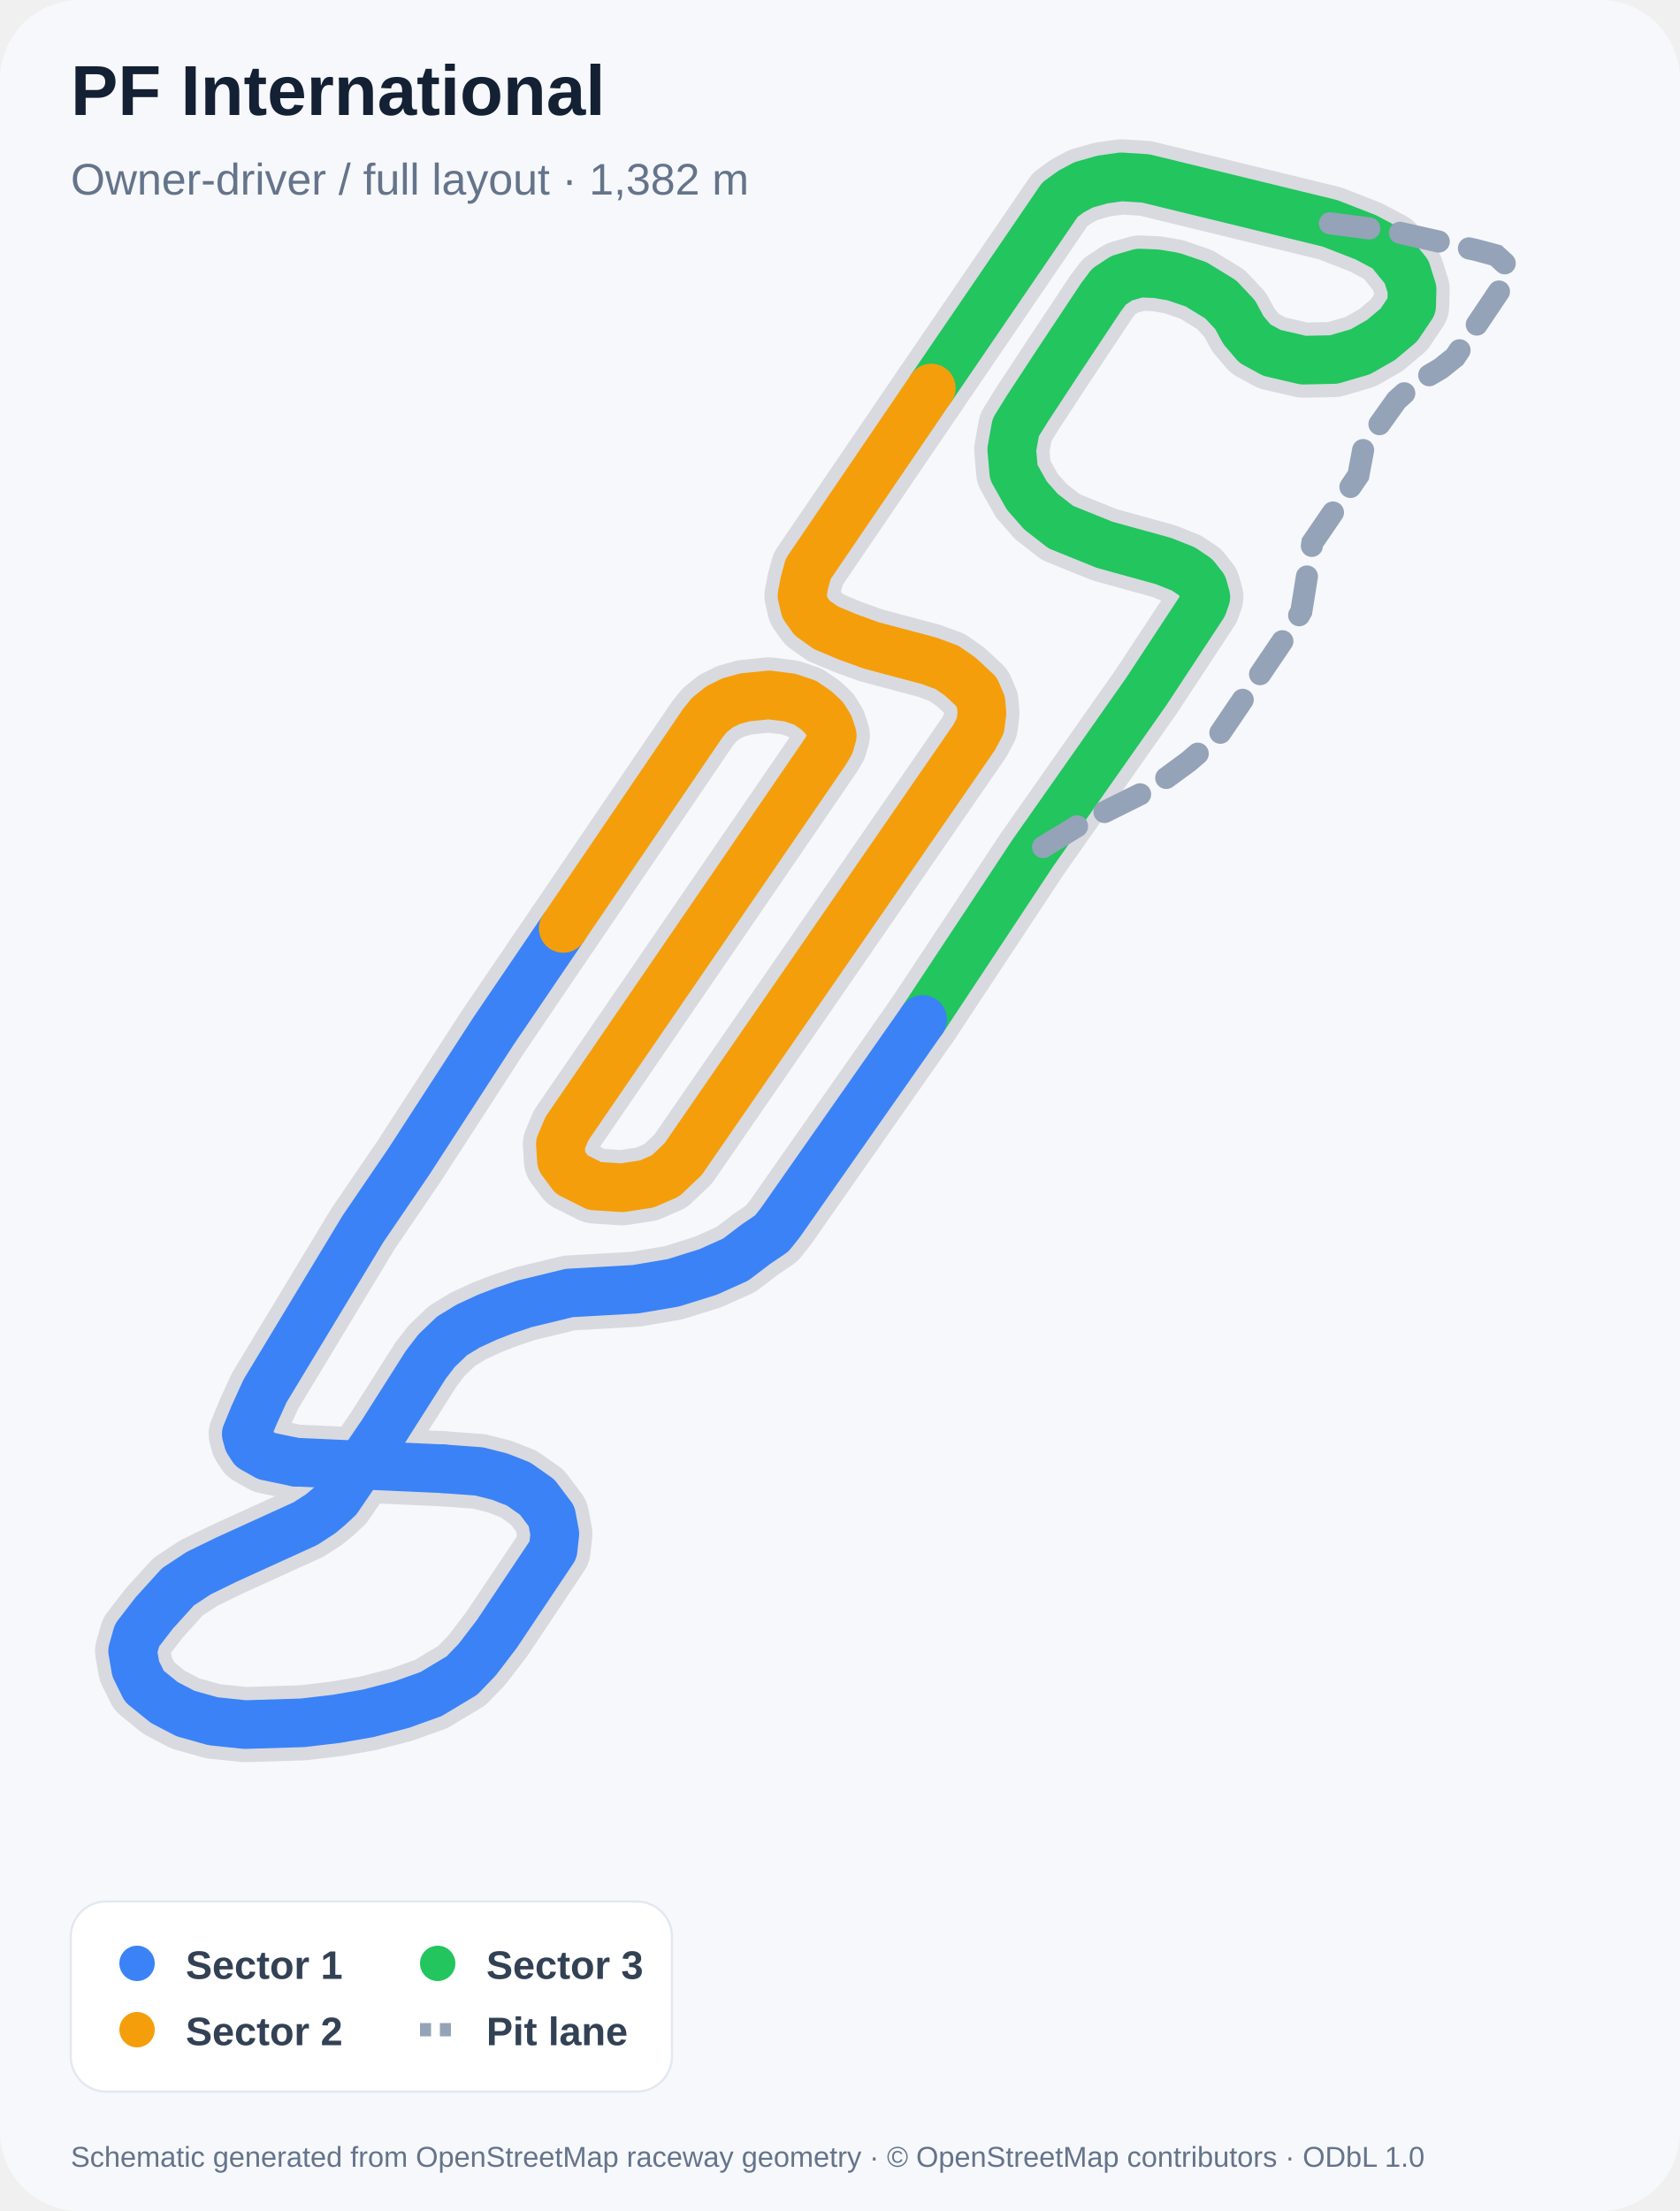
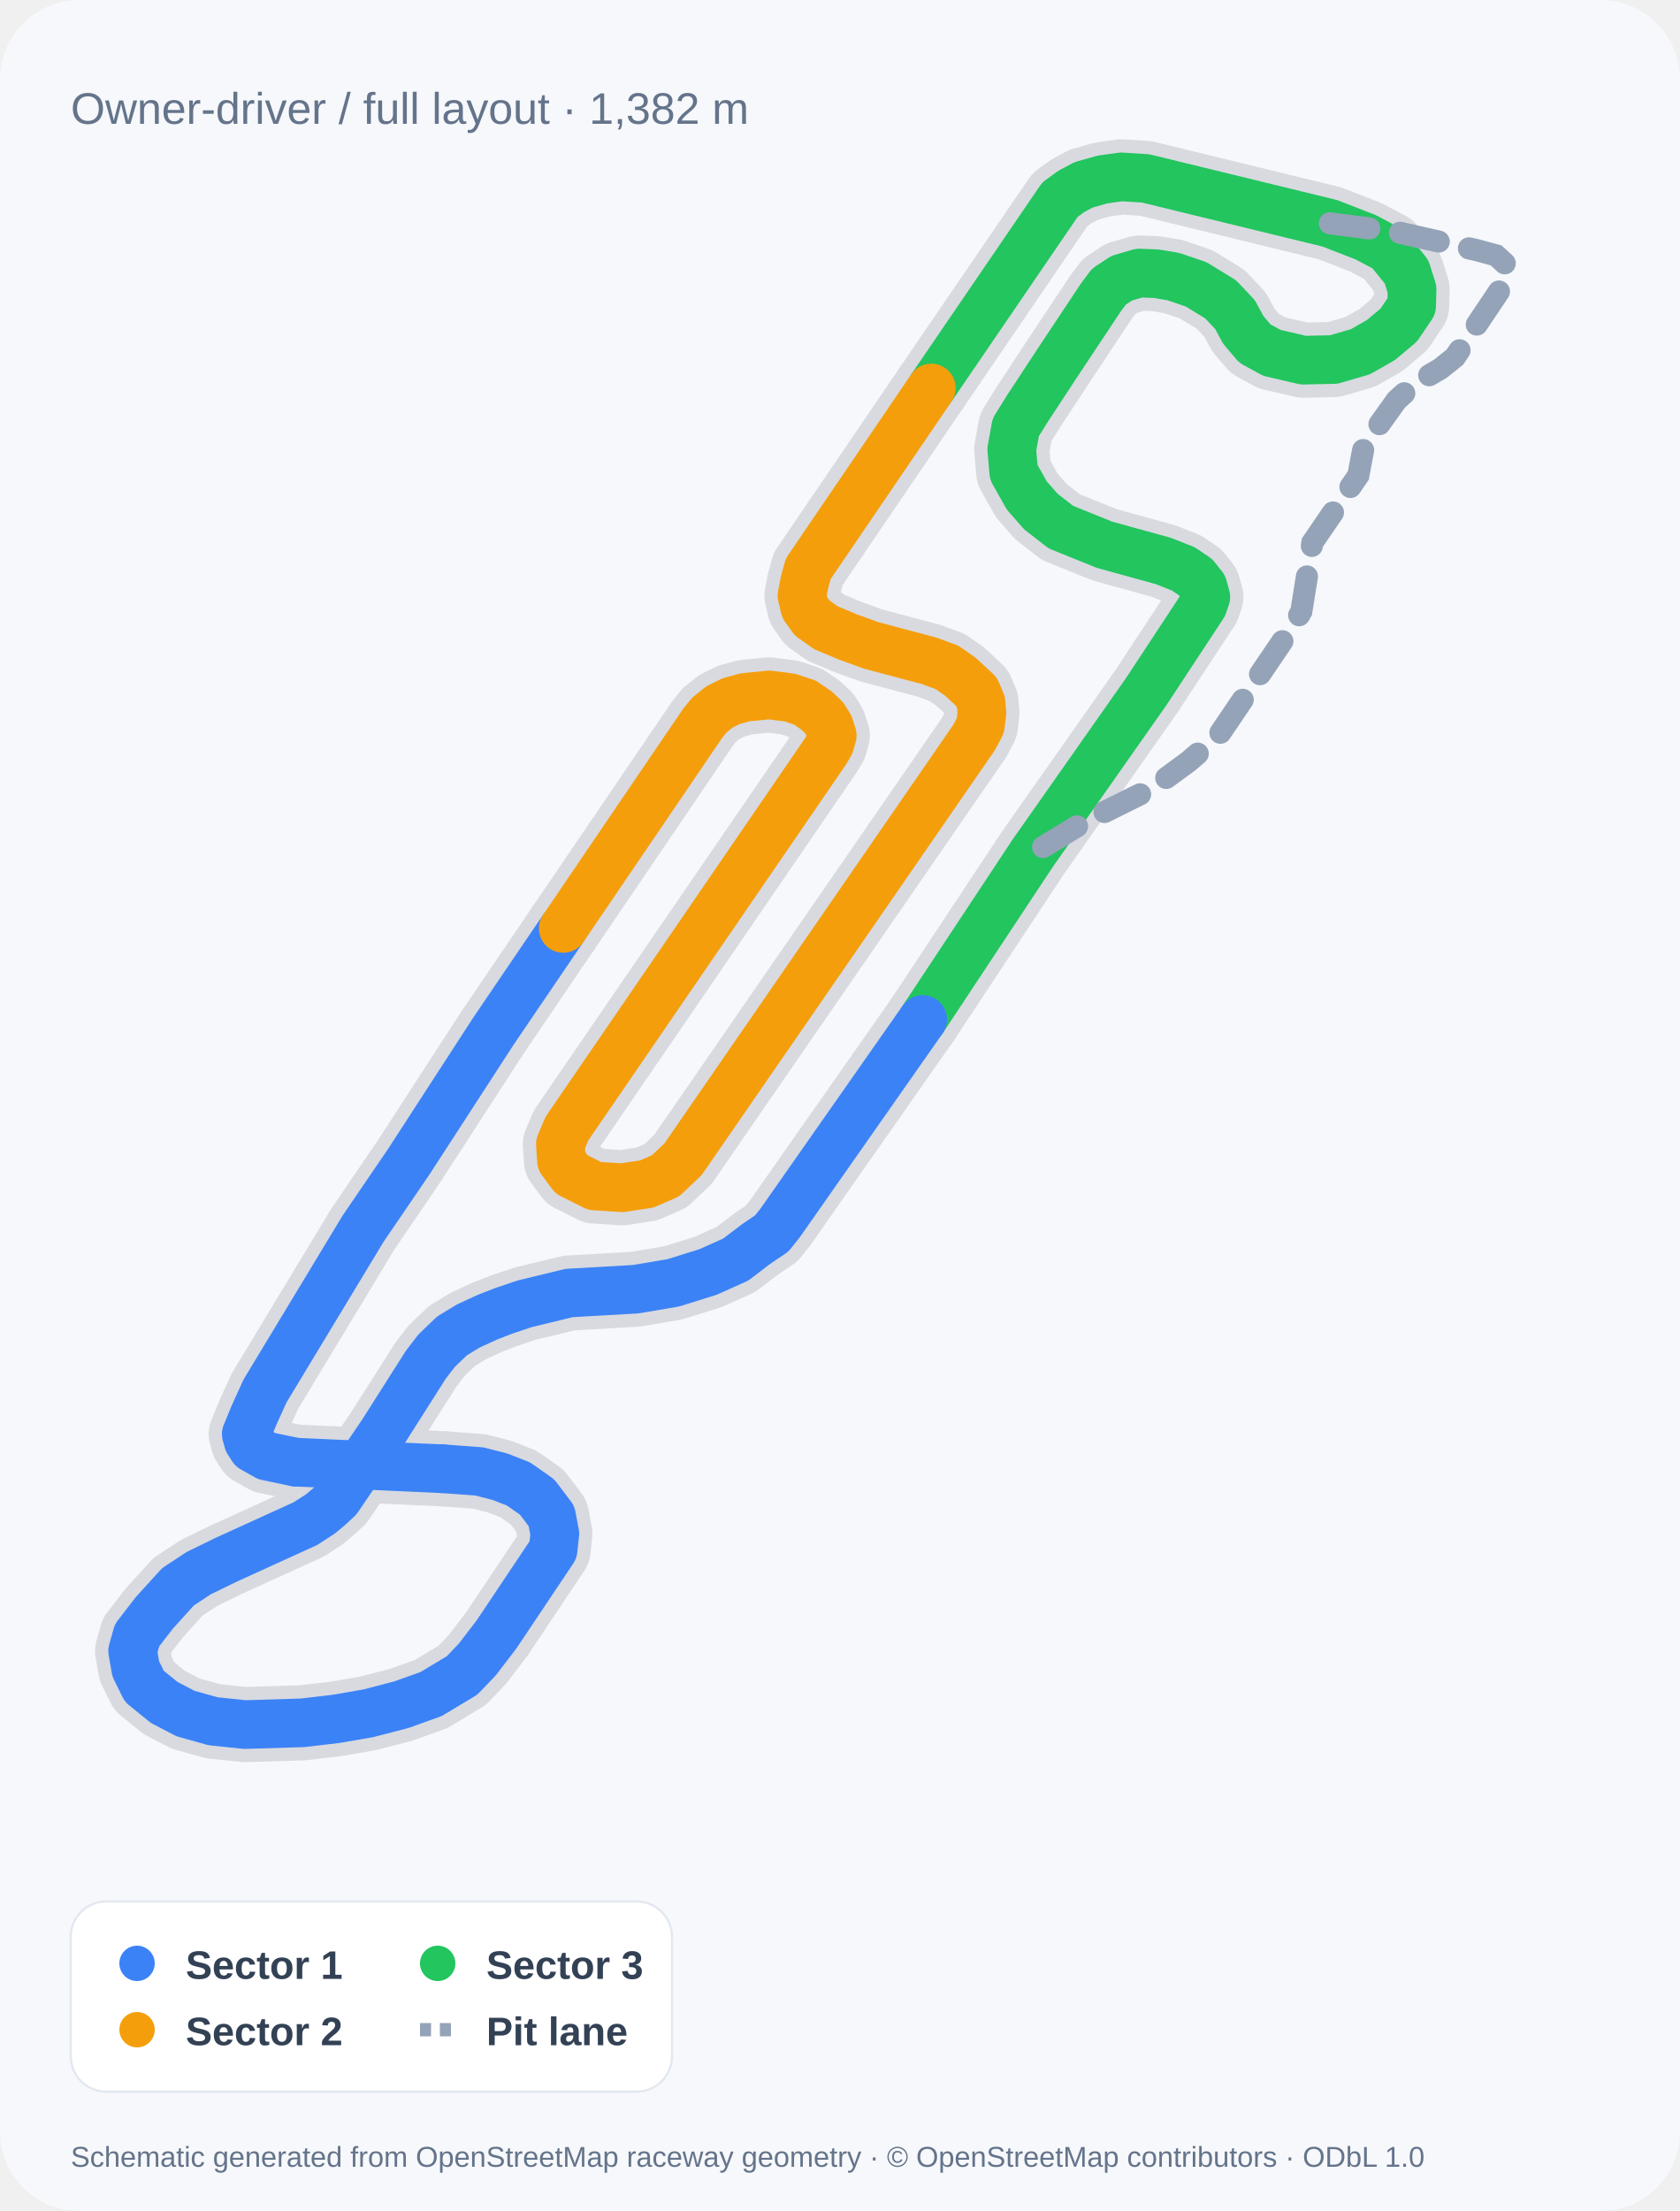
<svg xmlns="http://www.w3.org/2000/svg" viewBox="40 20 760 1000" role="img" aria-labelledby="title desc">
-   <rect x="40" y="20" width="760" height="1000" rx="36" fill="#f7f8fb" />
-   <g font-family="Arial, Helvetica, sans-serif" fill="#142033">
-     <text x="72" y="72" font-size="32" font-weight="700">PF International</text>
-     <text x="72" y="108" font-size="20" fill="#64748b">Owner-driver / full layout · 1,382 m</text>
-   </g>
-   <g fill="none" stroke="#172033" stroke-width="34" stroke-linecap="round" stroke-linejoin="round" opacity="0.14">
+   <style>
+     /* The sector colours read on either background, so only the surfaces and text swap.
+        This follows the device colour scheme: an SVG shown through &lt;img&gt; is its own
+        document and cannot see the app's manual light/dark toggle. */
+     .map-bg { fill: #f7f8fb; }
+     .map-caption { fill: #64748b; }
+     .map-legend-surface { fill: #ffffff; stroke: #e2e8f0; }
+     .map-legend-label { fill: #334155; }
+     .map-shadow { stroke: #172033; }
+     @media (prefers-color-scheme: dark) {
+       .map-bg { fill: #131c29; }
+       .map-caption { fill: #93a4bb; }
+       .map-legend-surface { fill: #1c2735; stroke: #30405a; }
+       .map-legend-label { fill: #ccd8e6; }
+       .map-shadow { stroke: #05080d; }
+     }
+   </style>
+   <rect class="map-bg" x="40" y="20" width="760" height="1000" rx="36" />
+   <text class="map-caption" x="72" y="76" font-family="Arial, Helvetica, sans-serif" font-size="20">Owner-driver / full layout · 1,382 m</text>
+   <g class="map-shadow" fill="none" stroke-width="34" stroke-linecap="round" stroke-linejoin="round" opacity="0.14">
    <path d="M 461.3,195.5 L 519.5,110.3 L 524.6,106.6 L 530.2,103.6 L 538.7,101.2 L 547.2,100.0 L 558.3,100.7 L 641.6,121.0 L 657.8,127.3 L 668.0,132.7 L 676.3,142.9 L 678.8,150.9 L 678.6,158.4 L 672.8,167.0 L 664.7,173.8 L 655.4,179.1 L 643.4,182.6 L 629.6,182.9 L 615.4,179.6 L 607.7,175.4 L 602.5,169.3 L 598.7,162.3 L 592.2,155.4 L 581.1,148.6 L 570.8,145.1 L 563.1,143.8 L 555.4,143.5 L 547.5,145.8 L 541.7,149.6 L 538.1,154.4 L 518.1,184.5 L 508.4,199.3 L 504.9,204.6 L 499.5,213.3 L 497.7,223.3 L 498.6,233.6 L 504.5,244.1 L 510.9,251.4 L 519.9,258.4 L 539.7,266.4 L 566.2,273.7 L 575.3,277.3 L 580.8,281.0 L 584.2,285.3 L 585.5,290.0 L 584.2,293.8 L 558.6,332.7 L 507.1,406.0 L 457.4,481.1" />
    <path d="M 457.4,481.1 L 393.0,573.0 L 389.1,577.9 L 382.0,582.7 L 372.8,589.7 L 360.3,595.3 L 344.6,600.2 L 327.5,603.1 L 297.5,604.8 L 277.3,609.7 L 268.1,612.8 L 260.6,615.7 L 251.9,619.7 L 244.5,624.2 L 237.5,630.9 L 232.6,637.3 L 212.9,668.3 L 192.8,697.8 L 188.7,701.6 L 185.0,704.7 L 178.2,709.1 L 142.2,725.5 L 129.9,731.5 L 120.5,737.7 L 109.8,749.5 L 102.0,759.6 L 100.0,766.7 L 101.4,774.8 L 105.3,782.7 L 114.3,790.0 L 123.9,795.0 L 136.4,798.5 L 150.8,800.0 L 176.9,799.2 L 192.2,797.4 L 206.6,794.9 L 221.6,791.0 L 235.0,786.2 L 249.0,777.8 L 255.9,770.6 L 264.7,759.1 L 290.2,721.0 L 291.0,713.7 L 289.5,705.7 L 283.0,697.1 L 274.6,691.2 L 266.2,687.9 L 256.8,685.5 L 240.4,684.3" />
    <path d="M 240.4,684.3 L 173.7,681.3" />
    <path d="M 173.7,681.3 L 160.7,678.6 L 154.3,675.0 L 152.3,671.9 L 151.4,668.6 L 154.9,660.1 L 159.9,649.1 L 204.2,575.8 L 225.0,545.3 L 263.2,486.4 L 294.8,439.9" />
    <path d="M 294.8,439.9 L 357.9,347.1 L 360.9,343.4 L 365.5,339.7 L 370.8,337.1 L 377.0,335.4 L 387.9,334.3 L 397.3,335.5 L 404.2,337.8 L 409.3,341.3 L 412.8,344.6 L 415.1,348.3 L 416.5,352.6 L 415.4,356.5 L 413.4,359.9 L 296.5,530.4 L 293.5,537.5 L 294.0,545.0 L 298.6,551.2 L 309.0,556.4 L 321.4,557.2 L 332.6,555.5 L 341.1,551.8 L 349.0,544.3 L 480.7,353.5 L 483.5,348.2 L 484.2,342.5 L 483.8,337.7 L 481.7,332.8 L 474.5,326.1 L 468.5,321.9 L 460.4,318.9 L 434.1,311.9 L 423.6,308.1 L 413.6,303.9 L 407.4,299.5 L 404.1,294.9 L 402.8,289.4 L 404.0,283.2 L 405.6,277.3 L 461.3,195.5" />
  </g>
  <g fill="none" stroke-linecap="round" stroke-linejoin="round">
    <path d="M 461.3,195.5 L 519.5,110.3 L 524.6,106.6 L 530.2,103.6 L 538.7,101.2 L 547.2,100.0 L 558.3,100.7 L 641.6,121.0 L 657.8,127.3 L 668.0,132.7 L 676.3,142.9 L 678.8,150.9 L 678.6,158.4 L 672.8,167.0 L 664.7,173.8 L 655.4,179.1 L 643.4,182.6 L 629.6,182.9 L 615.4,179.6 L 607.7,175.4 L 602.5,169.3 L 598.7,162.3 L 592.2,155.4 L 581.1,148.6 L 570.8,145.1 L 563.1,143.8 L 555.4,143.5 L 547.5,145.8 L 541.7,149.6 L 538.1,154.4 L 518.1,184.5 L 508.4,199.3 L 504.9,204.6 L 499.5,213.3 L 497.7,223.3 L 498.6,233.6 L 504.5,244.1 L 510.9,251.4 L 519.9,258.4 L 539.7,266.4 L 566.2,273.7 L 575.3,277.3 L 580.8,281.0 L 584.2,285.3 L 585.5,290.0 L 584.2,293.8 L 558.6,332.7 L 507.1,406.0 L 457.4,481.1" stroke="#22c55e" stroke-width="22" />
    <path d="M 457.4,481.1 L 393.0,573.0 L 389.1,577.9 L 382.0,582.7 L 372.8,589.7 L 360.3,595.3 L 344.6,600.2 L 327.5,603.1 L 297.5,604.8 L 277.3,609.7 L 268.1,612.8 L 260.6,615.7 L 251.9,619.7 L 244.5,624.2 L 237.5,630.9 L 232.6,637.3 L 212.9,668.3 L 192.8,697.8 L 188.7,701.6 L 185.0,704.7 L 178.2,709.1 L 142.2,725.5 L 129.9,731.5 L 120.5,737.7 L 109.8,749.5 L 102.0,759.6 L 100.0,766.7 L 101.4,774.8 L 105.3,782.7 L 114.3,790.0 L 123.9,795.0 L 136.4,798.5 L 150.8,800.0 L 176.9,799.2 L 192.2,797.4 L 206.6,794.9 L 221.6,791.0 L 235.0,786.2 L 249.0,777.8 L 255.9,770.6 L 264.7,759.1 L 290.2,721.0 L 291.0,713.7 L 289.5,705.7 L 283.0,697.1 L 274.6,691.2 L 266.2,687.9 L 256.8,685.5 L 240.4,684.3" stroke="#3b82f6" stroke-width="22" />
    <path d="M 240.4,684.3 L 173.7,681.3" stroke="#3b82f6" stroke-width="22" />
    <path d="M 173.7,681.3 L 160.7,678.6 L 154.3,675.0 L 152.3,671.9 L 151.4,668.6 L 154.9,660.1 L 159.9,649.1 L 204.2,575.8 L 225.0,545.3 L 263.2,486.4 L 294.8,439.9" stroke="#3b82f6" stroke-width="22" />
    <path d="M 294.8,439.9 L 357.9,347.1 L 360.9,343.4 L 365.5,339.7 L 370.8,337.1 L 377.0,335.4 L 387.9,334.3 L 397.3,335.5 L 404.2,337.8 L 409.3,341.3 L 412.8,344.6 L 415.1,348.3 L 416.5,352.6 L 415.4,356.5 L 413.4,359.9 L 296.5,530.4 L 293.5,537.5 L 294.0,545.0 L 298.6,551.2 L 309.0,556.4 L 321.4,557.2 L 332.6,555.5 L 341.1,551.8 L 349.0,544.3 L 480.7,353.5 L 483.5,348.2 L 484.2,342.5 L 483.8,337.7 L 481.7,332.8 L 474.5,326.1 L 468.5,321.9 L 460.4,318.9 L 434.1,311.9 L 423.6,308.1 L 413.6,303.9 L 407.4,299.5 L 404.1,294.9 L 402.8,289.4 L 404.0,283.2 L 405.6,277.3 L 461.3,195.5" stroke="#f59e0b" stroke-width="22" />
  </g>
  <path d="M 641.6,121.0 L 671.6,124.9 L 707.9,133.1 L 716.8,135.5 L 721.7,140.0 L 721.6,144.7 L 718.2,151.7 L 698.2,181.5 L 691.7,186.7 L 680.1,193.5 L 671.8,201.0 L 657.0,221.7 L 654.5,235.0 L 633.7,265.4 L 628.7,296.5 L 625.9,301.5 L 591.0,353.0 L 577.6,364.5 L 561.1,376.6 L 529.9,392.1 L 507.1,406.0" fill="none" stroke="#94a3b8" stroke-width="10" stroke-dasharray="18 14" stroke-linecap="round" />
  <g font-family="Arial, Helvetica, sans-serif" font-size="18" font-weight="700">
    <g transform="translate(72 880)">
-       <rect width="272" height="86" rx="16" fill="#ffffff" stroke="#e2e8f0" />
+       <rect class="map-legend-surface" width="272" height="86" rx="16" />
      <circle cx="30" cy="28" r="8" fill="#3b82f6" />
-       <text x="52" y="35" fill="#334155">Sector 1</text>
+       <text class="map-legend-label" x="52" y="35">Sector 1</text>
      <circle cx="30" cy="58" r="8" fill="#f59e0b" />
-       <text x="52" y="65" fill="#334155">Sector 2</text>
+       <text class="map-legend-label" x="52" y="65">Sector 2</text>
      <circle cx="166" cy="28" r="8" fill="#22c55e" />
-       <text x="188" y="35" fill="#334155">Sector 3</text>
+       <text class="map-legend-label" x="188" y="35">Sector 3</text>
      <line x1="158" y1="58" x2="174" y2="58" stroke="#94a3b8" stroke-width="6" stroke-dasharray="5 4" />
-       <text x="188" y="65" fill="#334155">Pit lane</text>
+       <text class="map-legend-label" x="188" y="65">Pit lane</text>
    </g>
  </g>
-   <text x="72" y="1000" font-family="Arial, Helvetica, sans-serif" font-size="13" fill="#64748b">Schematic generated from OpenStreetMap raceway geometry · © OpenStreetMap contributors · ODbL 1.0</text>
+   <text class="map-caption" x="72" y="1000" font-family="Arial, Helvetica, sans-serif" font-size="13">Schematic generated from OpenStreetMap raceway geometry · © OpenStreetMap contributors · ODbL 1.0</text>
</svg>
